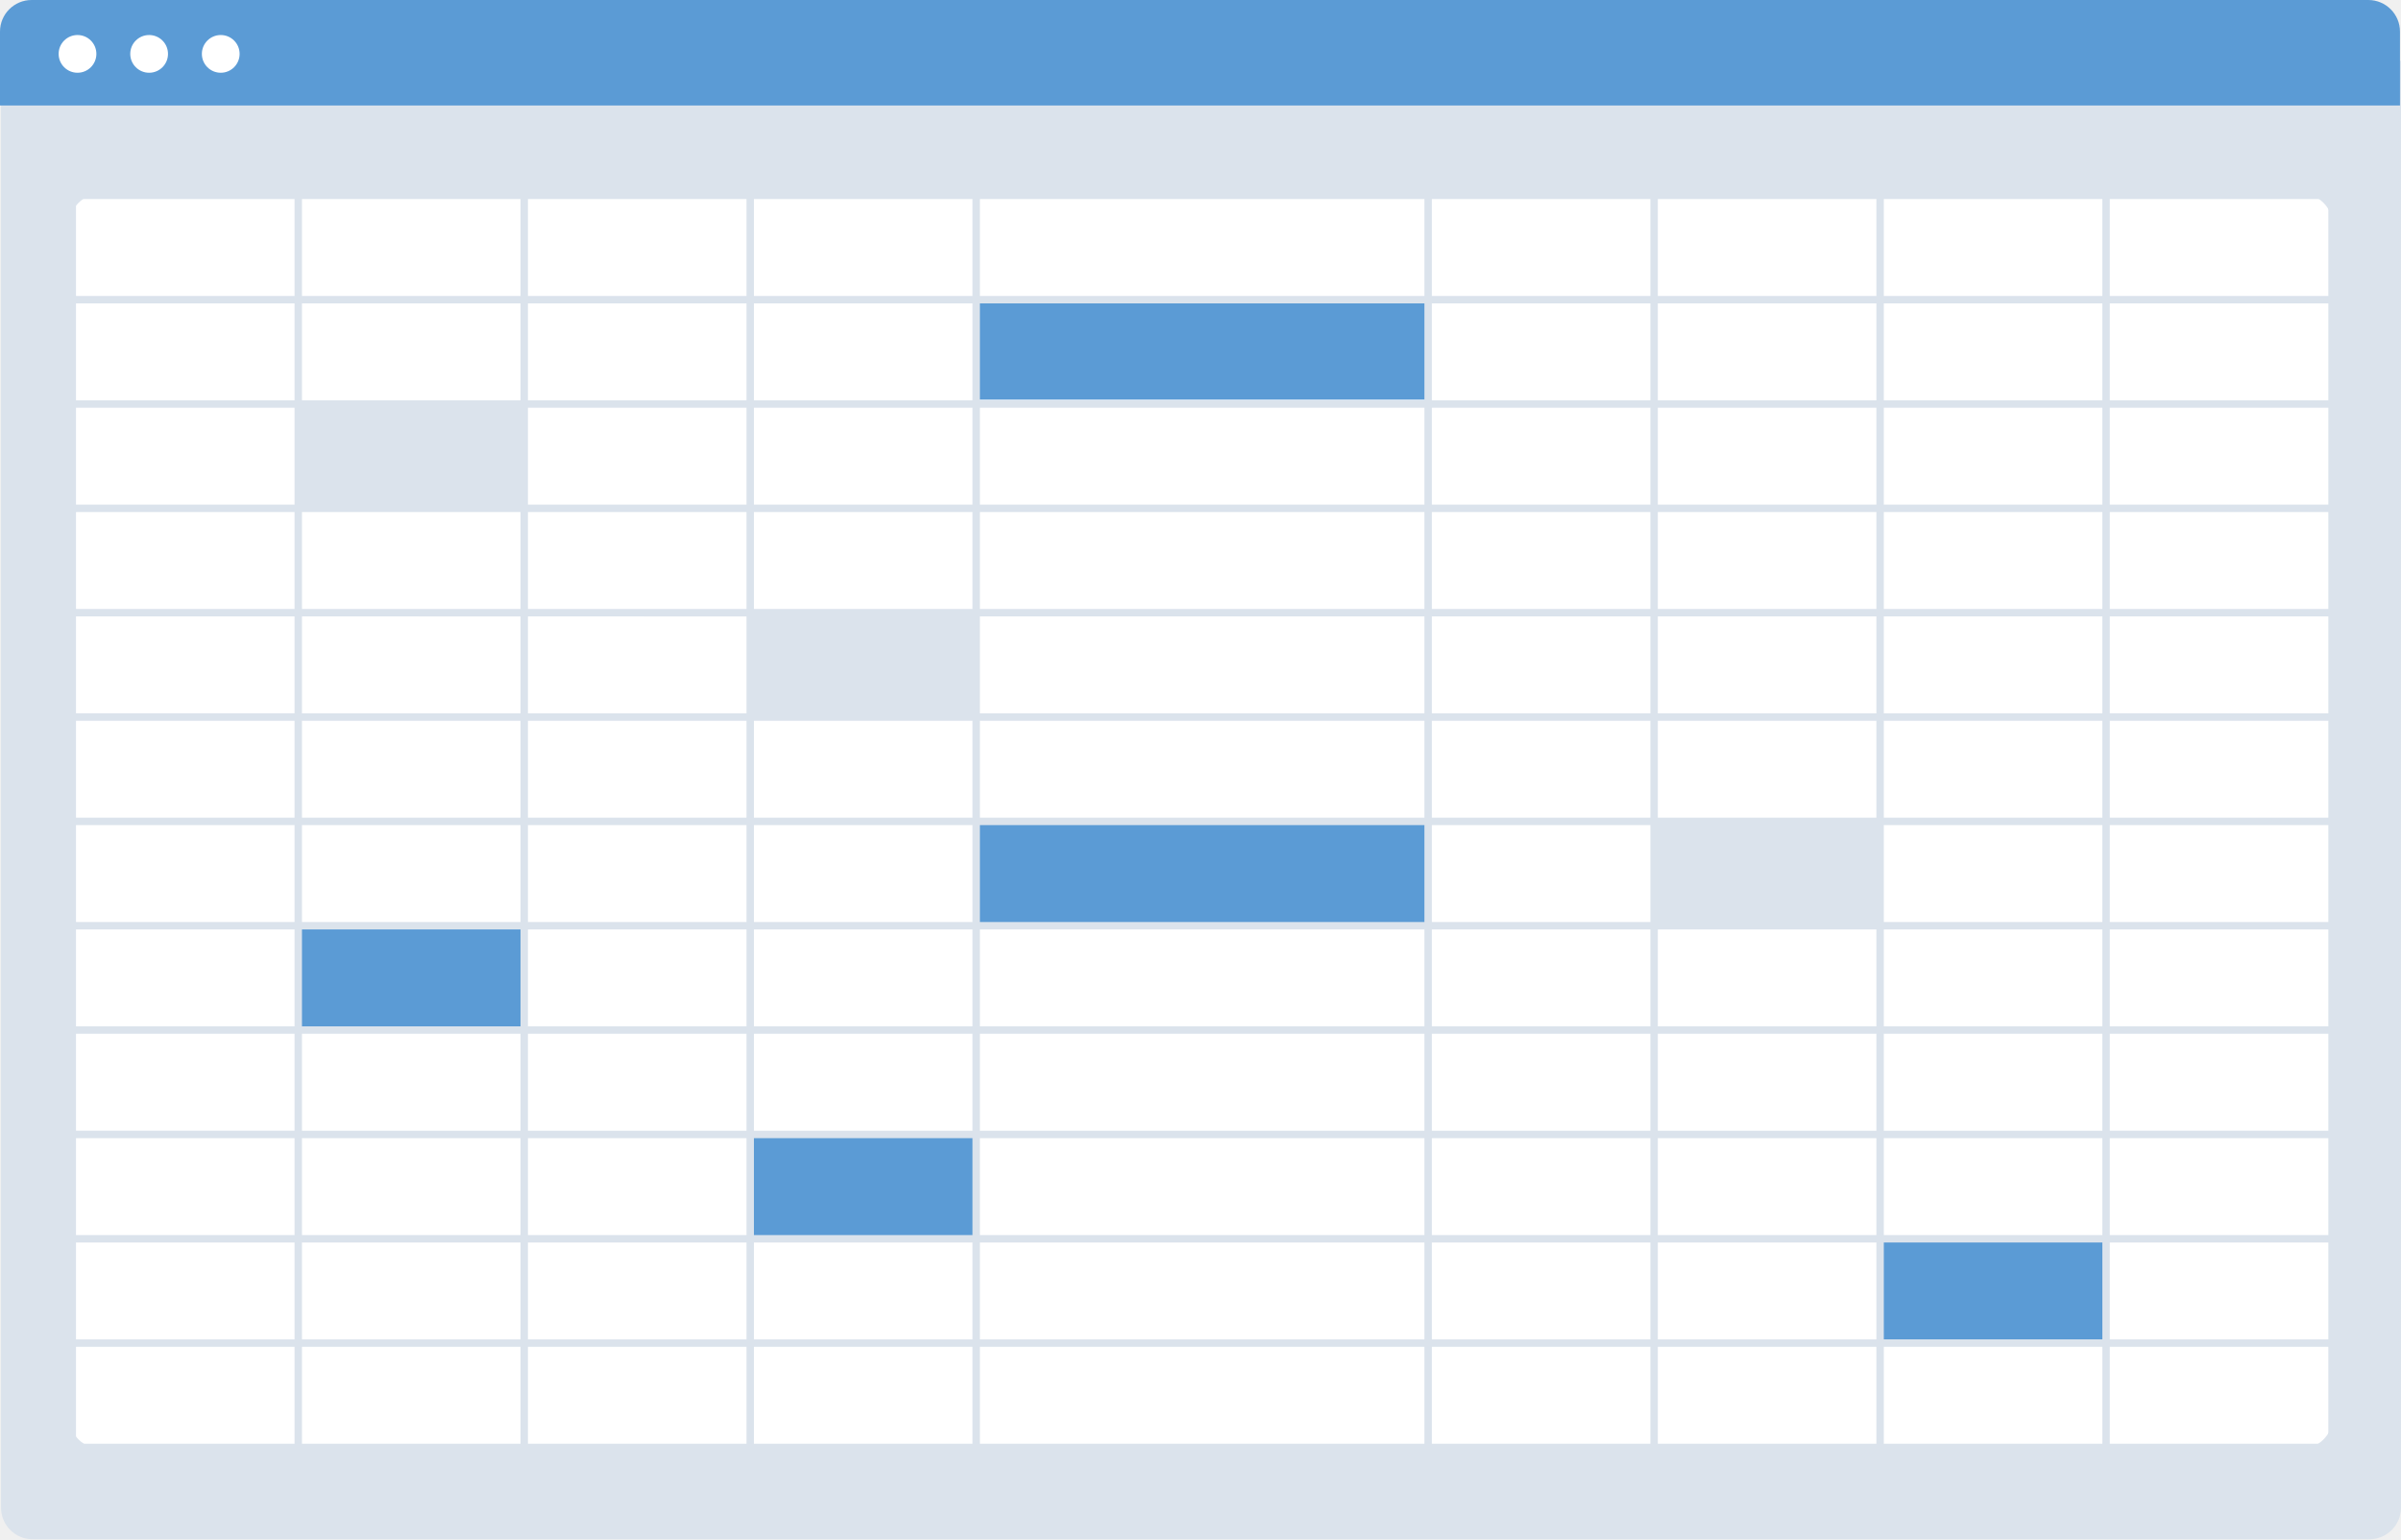
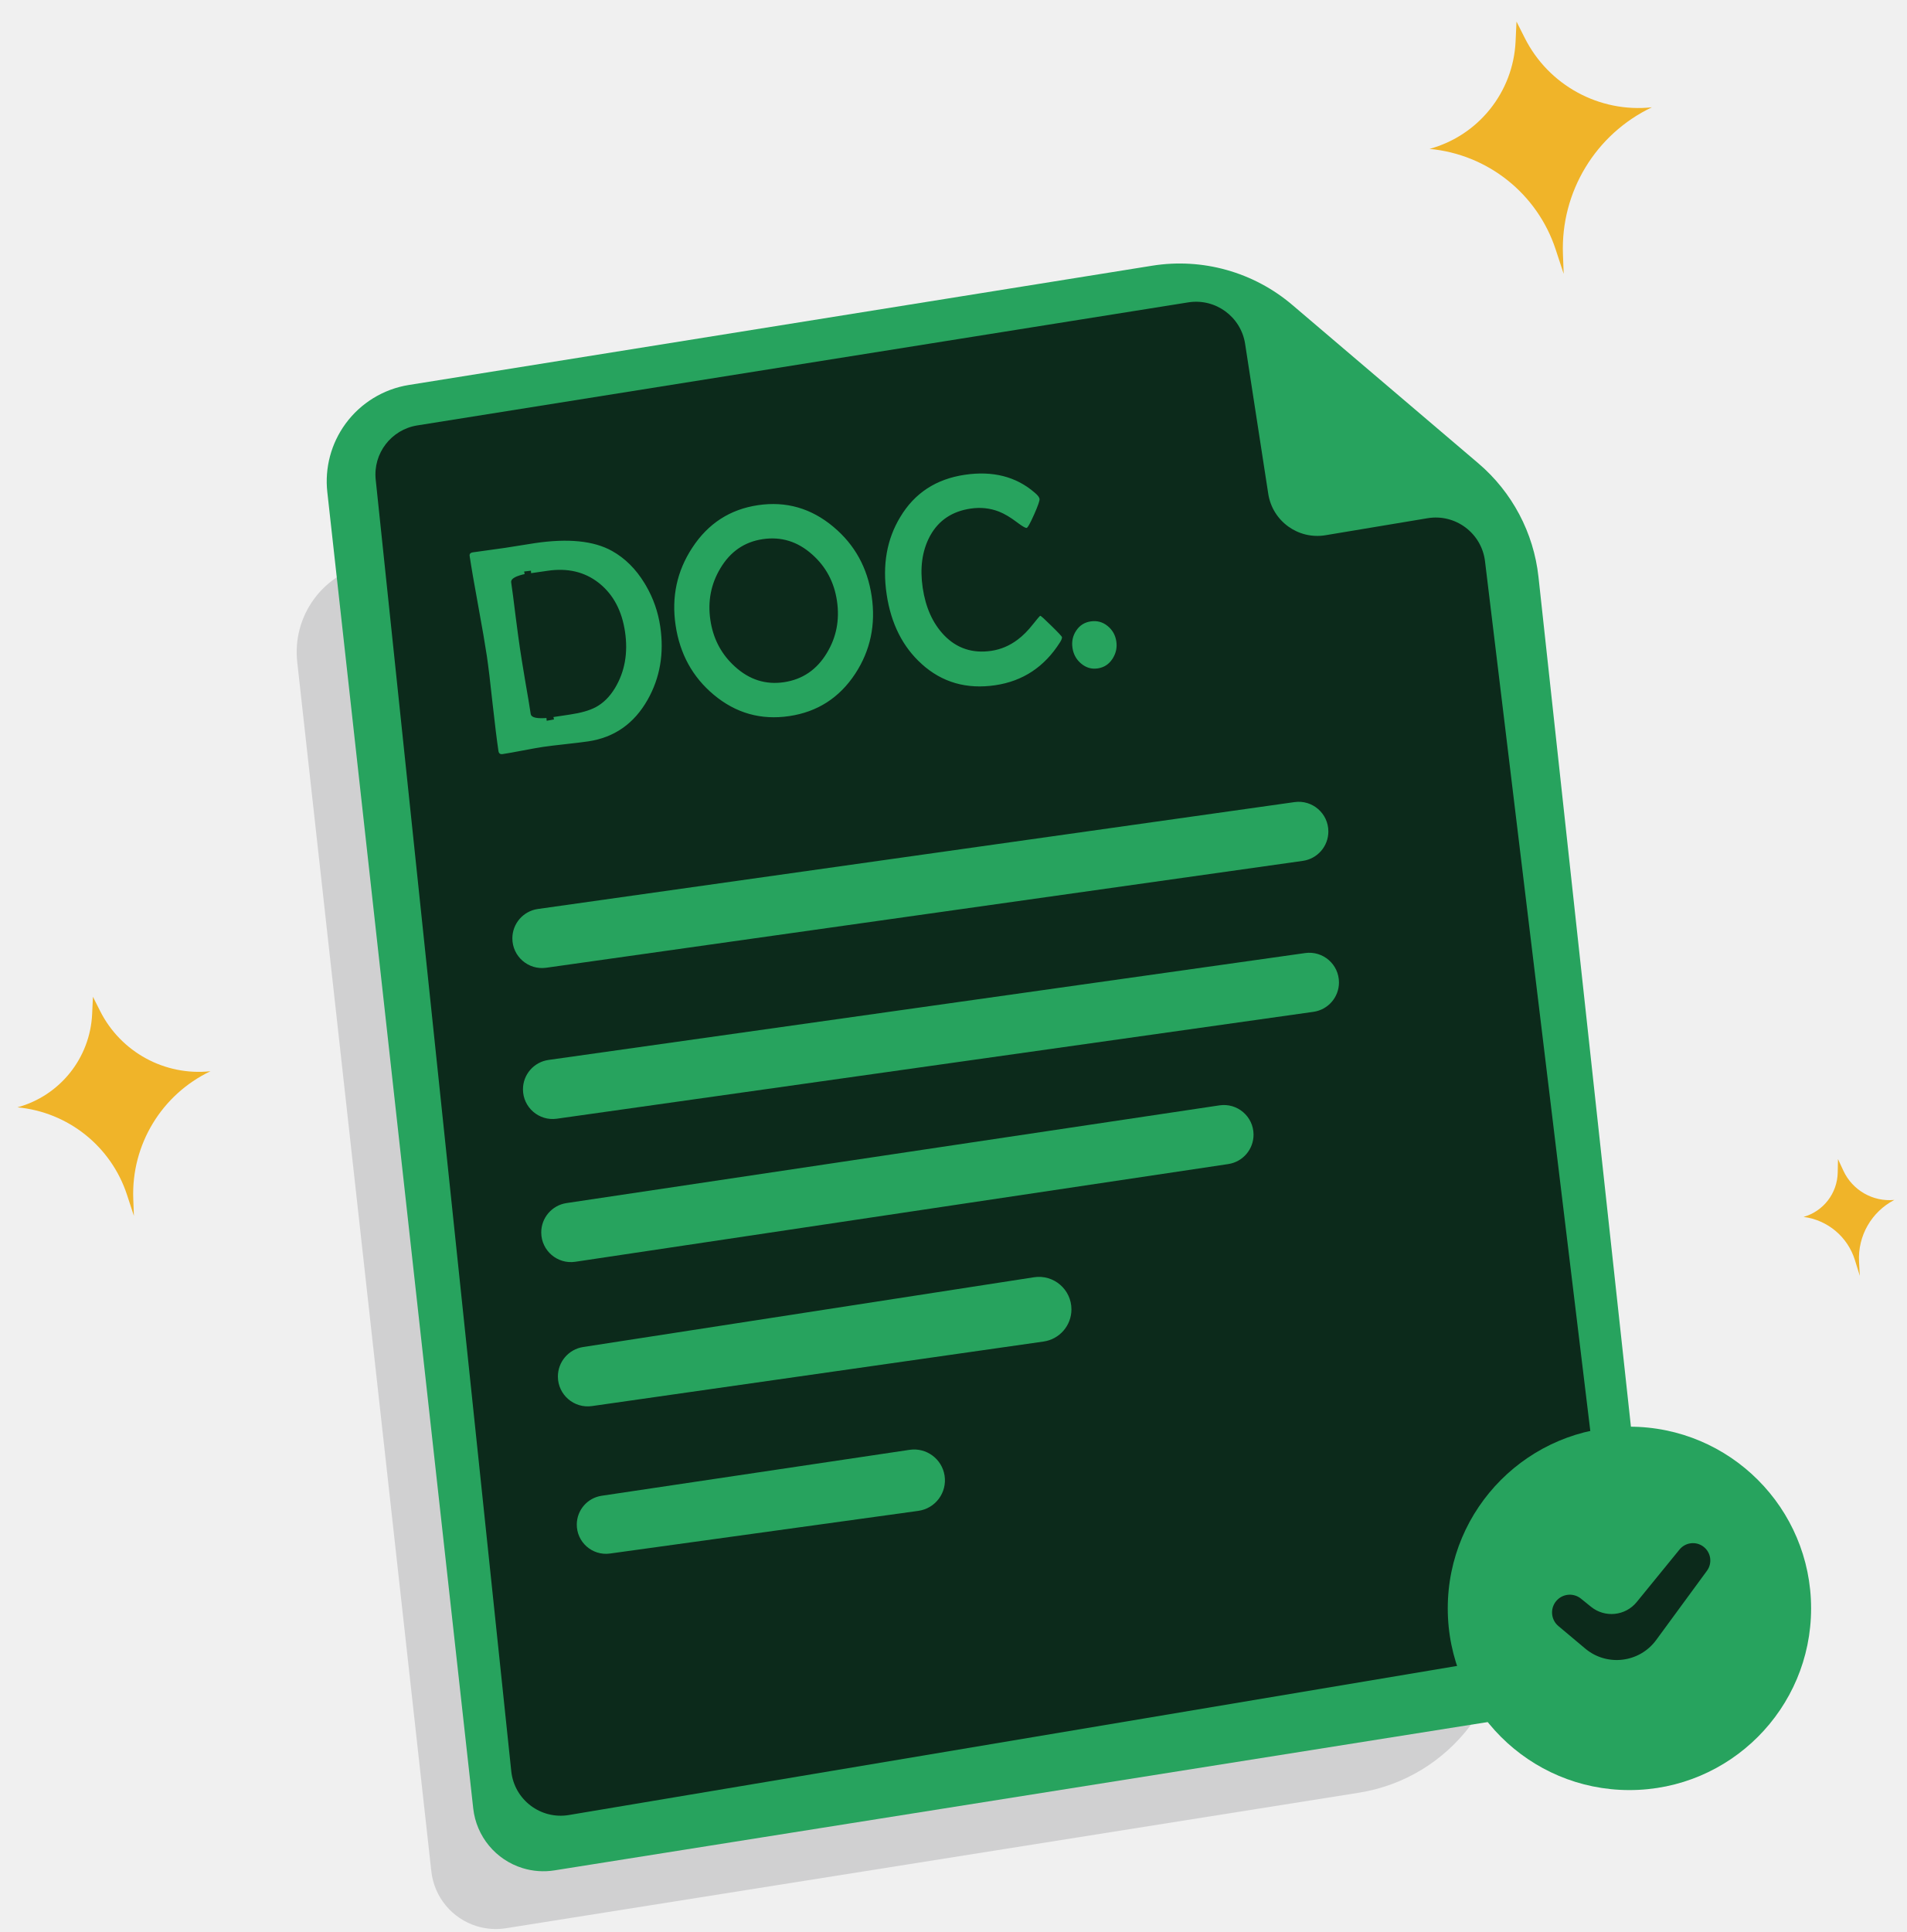
- <svg xmlns="http://www.w3.org/2000/svg" width="800.273" height="513.21" viewBox="0 0 800.273 513.21">
-   <g transform="translate(-706.769 -271.611)">
-     <path d="M1227.483,688.357H448.611a10.542,10.542,0,0,1-10.53-10.53V195.42h799.932V677.827a10.541,10.541,0,0,1-10.53,10.53Z" transform="translate(269.029 96.465)" fill="#dbe3ec" />
-     <path d="M1197.4,644.108H464.2a10.656,10.656,0,0,1-10.645-10.644V236.184A10.657,10.657,0,0,1,464.2,225.54h733.2a10.656,10.656,0,0,1,10.644,10.644v397.28a10.656,10.656,0,0,1-10.644,10.645Z" transform="translate(276.275 110.567)" fill="#fff" />
-     <path d="M1237.781,216.782H437.849v-24.64a10.542,10.542,0,0,1,10.53-10.53h778.872a10.542,10.542,0,0,1,10.53,10.53Z" transform="translate(268.92 90)" fill="#5b9bd5" />
-     <circle cx="6.289" cy="6.289" r="6.289" transform="translate(726.314 283.289)" fill="#fff" />
-     <circle cx="6.289" cy="6.289" r="6.289" transform="translate(750.185 283.289)" fill="#fff" />
-     <circle cx="6.289" cy="6.289" r="6.289" transform="translate(774.056 283.289)" fill="#fff" />
-     <rect width="75.568" height="33.448" transform="translate(805.188 407.345)" fill="#dbe3ec" />
-     <rect width="75.568" height="33.448" transform="translate(956.324 476.719)" fill="#dbe3ec" />
-     <rect width="75.568" height="33.448" transform="translate(805.188 580.779)" fill="#5b9bd5" />
-     <rect width="75.568" height="33.448" transform="translate(956.324 650.152)" fill="#5b9bd5" />
-     <rect width="75.568" height="33.448" transform="translate(1332.923 684.839)" fill="#5b9bd5" />
-     <rect width="75.568" height="33.448" transform="translate(1257.355 546.092)" fill="#dbe3ec" />
-     <rect width="151.135" height="33.448" transform="translate(1031.892 546.092)" fill="#5b9bd5" />
-     <rect width="151.135" height="33.448" transform="translate(1031.892 371.42)" fill="#5b9bd5" />
-     <path d="M453.414,225.122V645.08H1209.09V225.122Zm753.2,34.79H1133.77V227.6h72.842ZM757.171,503.442V471.13H905.333v32.312Zm148.162,2.478v32.313H757.171V505.92Zm0-139.16v32.312H757.171V366.76Zm-148.162-2.478V331.97H905.333v32.313Zm0,69.58V401.55H905.333v32.313Zm148.162,2.478v32.313H757.171V436.34ZM754.694,399.072H681.852V366.76h72.842Zm0,2.478v32.313H681.852V401.55Zm0,34.79v32.313H681.852V436.34Zm0,34.79v32.312H681.852V471.13Zm153.117,0h72.842v32.312H907.81Zm0-2.478V436.34h72.842v32.313Zm0-34.79V401.55h72.842v32.313Zm0-34.79V366.76h72.842v32.312Zm0-34.79V331.97h72.842v32.313Zm0-34.79V297.18h72.842v32.313Zm-2.478,0H757.171V297.18H905.333Zm-150.639,0H681.852V297.18h72.842Zm0,2.478v32.313H681.852V331.97Zm-75.32,32.313H606.531V331.97h72.843Zm0,2.478v32.312H606.531V366.76Zm0,34.79v32.313H606.531V401.55Zm0,34.79v32.313H606.531V436.34Zm0,34.79v32.312H606.531V471.13Zm0,34.79v32.313H606.531V505.92Zm2.478,0h72.842v32.313H681.852Zm72.842,34.79v32.312H681.852V540.71Zm2.478,0H905.333v32.312H757.171Zm150.639,0h72.842v32.312H907.81Zm0-2.478V505.92h72.842v32.313Zm75.32-32.313h72.843v32.313H983.13Zm0-2.478V471.13h72.843v32.312Zm0-34.79V436.34h72.843v32.313Zm0-34.79V401.55h72.843v32.313Zm0-34.79V366.76h72.843v32.312Zm0-34.79V331.97h72.843v32.313Zm0-34.79V297.18h72.843v32.313Zm0-34.79V262.39h72.843V294.7Zm-2.478,0H907.81V262.39h72.842Zm-75.32,0H757.171V262.39H905.333Zm-150.639,0H681.852V262.39h72.842Zm-75.32,0H606.531V262.39h72.843Zm0,2.478v32.313H606.531V297.18Zm-75.321,32.313H531.211V297.18h72.842Zm0,2.478v32.313H531.211V331.97Zm0,34.79v32.312H531.211V366.76Zm0,34.79v32.313H531.211V401.55Zm0,34.79v32.313H531.211V436.34Zm0,34.79v32.312H531.211V471.13Zm0,34.79v32.313H531.211V505.92Zm0,34.79v32.312H531.211V540.71Zm2.478,0h72.843v32.312H606.531Zm72.843,34.79v32.313H606.531V575.5Zm2.478,0h72.842v32.313H681.852Zm75.32,0H905.333v32.313H757.171Zm150.639,0h72.842v32.313H907.81Zm75.32,0h72.843v32.313H983.13Zm0-2.478V540.71h72.843v32.312Zm75.321-32.312h72.842v32.312h-72.842Zm0-2.478V505.92h72.842v32.313Zm0-34.79V471.13h72.842v32.312Zm0-34.79V436.34h72.842v32.313Zm0-34.79V401.55h72.842v32.313Zm0-34.79V366.76h72.842v32.312Zm0-34.79V331.97h72.842v32.313Zm0-34.79V297.18h72.842v32.313Zm0-34.79V262.39h72.842V294.7Zm0-34.79V227.6h72.842v32.313Zm-2.478,0H983.13V227.6h72.843Zm-75.321,0H907.81V227.6h72.842Zm-75.32,0H757.171V227.6H905.333Zm-150.639,0H681.852V227.6h72.842Zm-75.32,0H606.531V227.6h72.843Zm-75.321,0H531.211V227.6h72.842Zm0,2.478V294.7H531.211V262.39ZM528.734,294.7H455.892V262.39h72.842Zm0,2.478v32.313H455.892V297.18Zm0,34.79v32.313H455.892V331.97Zm0,34.79v32.312H455.892V366.76Zm0,34.79v32.313H455.892V401.55Zm0,34.79v32.313H455.892V436.34Zm0,34.79v32.312H455.892V471.13Zm0,34.79v32.313H455.892V505.92Zm0,34.79v32.312H455.892V540.71Zm0,34.79v32.313H455.892V575.5Zm2.478,0h72.842v32.313H531.211Zm72.842,34.791V642.6H531.211V610.29Zm2.478,0h72.843V642.6H606.531Zm75.321,0h72.842V642.6H681.852Zm75.32,0H905.333V642.6H757.171Zm150.639,0h72.842V642.6H907.81Zm75.32,0h72.843V642.6H983.13Zm75.321,0h72.842V642.6h-72.842Zm0-2.478V575.5h72.842v32.313Zm75.32-32.313h72.842v32.313H1133.77Zm0-2.478V540.71h72.842v32.312Zm0-34.79V505.92h72.842v32.313Zm0-34.79V471.13h72.842v32.312Zm0-34.79V436.34h72.842v32.313Zm0-34.79V401.55h72.842v32.313Zm0-34.79V366.76h72.842v32.312Zm0-34.79V331.97h72.842v32.313Zm0-34.79V297.18h72.842v32.313Zm0-34.79V262.39h72.842V294.7ZM528.734,227.6v32.313H455.892V227.6ZM455.892,610.29h72.842V642.6H455.892ZM1133.77,642.6V610.29h72.842V642.6Z" transform="translate(276.207 110.371)" fill="#dbe3ec" />
-   </g>
+ <svg xmlns="http://www.w3.org/2000/svg" width="384" height="389" viewBox="0 0 384 389" fill="none">
+   <path d="M370.068 236.1L370.123 233.377L371.213 235.724C373.041 239.66 377.153 242.016 381.474 241.602C376.863 243.988 374.08 248.856 374.363 254.04L374.518 256.882L373.526 253.693C372.074 249.029 368.035 245.64 363.19 245.021C367.194 243.882 369.984 240.262 370.068 236.1Z" fill="#f0b429" />
+   <path d="M18.554 204.175L18.716 200.697L20.164 203.574C24.328 211.842 33.178 216.668 42.384 215.689C32.539 220.381 26.427 230.479 26.836 241.377L26.964 244.806L25.566 240.544C22.372 230.812 13.707 223.904 3.508 222.958C12.066 220.622 18.143 213.037 18.554 204.175Z" fill="#f0b429" />
+   <path d="M305.199 8.347L305.385 4.341L307.053 7.654C311.849 17.177 322.041 22.734 332.644 21.607C321.305 27.011 314.266 38.641 314.737 51.192L314.885 55.141L313.274 50.233C309.596 39.024 299.617 31.068 287.871 29.979C297.727 27.289 304.725 18.552 305.199 8.347Z" fill="#f0b429" />
+   <path d="M86.859 376.782L59.853 133.273C59.355 128.782 60.559 124.267 63.228 120.62C66.036 116.784 70.243 114.211 74.937 113.458L211.235 91.599C221.346 89.978 231.661 92.866 239.46 99.503L272.026 127.216C278.837 133.012 283.17 141.194 284.138 150.084L302.917 322.609C304.936 341.162 292.044 358.036 273.613 360.963L101.889 388.241C99.921 388.554 97.906 388.412 96.001 387.826C91.025 386.295 87.433 381.956 86.859 376.782Z" fill="#0b0b10" fill-opacity="0.14" />
+   <path d="M95.297 364.124L65.913 99.079C65.371 94.192 66.681 89.28 69.585 85.312C72.64 81.136 77.22 78.334 82.329 77.514L232.02 53.499C242.134 51.877 252.451 54.767 260.251 61.407L297.702 93.288C304.51 99.083 308.842 107.264 309.809 116.153L330.693 308.089C332.712 326.641 319.821 343.513 301.392 346.442L111.651 376.592C109.508 376.933 107.316 376.778 105.242 376.14C99.829 374.474 95.921 369.753 95.297 364.124Z" fill="#27a35e" />
+   <path d="M239.276 60.882L84.027 85.656C78.779 86.493 75.103 91.289 75.657 96.575L102.956 356.629C103.558 362.362 108.871 366.401 114.556 365.447L315.907 331.653C321.178 330.769 324.822 325.895 324.179 320.589L299.043 113.003C298.358 107.346 293.092 103.404 287.472 104.341L266.921 107.766C261.427 108.682 256.244 104.932 255.394 99.427L250.734 69.232C249.889 63.754 244.749 60.008 239.276 60.882Z" fill="#0c2a1b" />
+   <path d="M328.125 360.424C348.33 360.424 364.709 344.045 364.709 323.84C364.709 303.635 348.33 287.256 328.125 287.256C307.92 287.256 291.541 303.635 291.541 323.84C291.541 344.045 307.92 360.424 328.125 360.424Z" fill="#27a35e" />
+   <path d="M319.225 331.933L313.821 327.399C312.184 326.026 312.11 323.533 313.662 322.064C314.963 320.834 316.974 320.756 318.366 321.882L320.392 323.52C323.197 325.79 327.309 325.363 329.59 322.567L338.212 311.992C339.393 310.543 341.505 310.281 343.005 311.396C344.546 312.542 344.873 314.717 343.738 316.266L333.512 330.21C330.142 334.805 323.59 335.595 319.225 331.933Z" fill="#0c2a1b" />
+   <path d="M107.64 108.863C114.383 107.863 119.69 108.374 123.485 110.493C126.193 112.005 128.439 114.239 130.227 117.18L130.533 117.695C132.033 120.285 133.006 123.078 133.45 126.071C134.27 131.595 133.406 136.628 130.846 141.147C128.054 146.077 123.94 148.964 118.531 149.767C117.518 149.917 115.99 150.104 113.951 150.327C111.934 150.548 110.43 150.731 109.437 150.879C108.54 151.012 107.185 151.253 105.364 151.602C103.56 151.948 102.196 152.19 101.278 152.326C100.961 152.373 100.62 152.342 100.338 152.133C100.055 151.923 99.927 151.606 99.88 151.289C99.567 149.176 99.171 145.983 98.695 141.713V141.711C98.239 137.441 97.855 134.252 97.541 132.14C97.21 129.91 96.635 126.56 95.814 122.088C94.992 117.613 94.413 114.249 94.079 112.002C94.033 111.692 94.089 111.365 94.327 111.106C94.548 110.867 94.859 110.76 95.163 110.715C95.881 110.608 96.946 110.46 98.359 110.271C99.789 110.078 100.859 109.929 101.569 109.823C102.222 109.726 103.221 109.568 104.568 109.349C105.917 109.129 106.941 108.967 107.64 108.863ZM152.563 101.221C158.362 100.36 163.561 101.852 168.128 105.678C172.525 109.342 175.159 114.112 176.026 119.961C176.894 125.808 175.769 131.136 172.646 135.916L172.645 135.917C169.382 140.886 164.828 143.814 159.012 144.677C153.177 145.543 147.969 144.074 143.426 140.282C139.05 136.633 136.426 131.852 135.553 125.967C134.688 120.136 135.833 114.806 138.992 110.001C142.251 105.014 146.784 102.078 152.563 101.221ZM110.537 144.521C110.606 144.507 110.755 144.482 110.984 144.445C110.962 144.317 110.897 144.226 110.841 144.172C110.746 144.08 110.642 144.054 110.626 144.05C110.569 144.034 110.521 144.033 110.519 144.033L110.493 144.032L110.537 144.521ZM120.214 117.715C117.512 115.617 114.242 114.842 110.357 115.418C108.65 115.671 107.447 115.844 106.752 115.938C106.412 115.983 106.175 116.012 106.063 116.02C106.057 116.02 106.033 116.018 106.002 116.019C105.02 116.228 104.327 116.457 103.895 116.693C103.405 116.961 103.425 117.127 103.429 117.153C103.65 118.645 103.943 120.884 104.307 123.867L104.816 127.753C104.966 128.863 105.096 129.788 105.206 130.528C105.423 131.989 105.777 134.18 106.27 137.103C106.782 140.025 107.149 142.225 107.367 143.698C107.373 143.735 107.41 143.906 107.972 144.022C108.494 144.13 109.294 144.143 110.401 144.039C110.445 144.029 110.497 144.019 110.538 144.012C110.68 143.987 110.93 143.947 111.281 143.893C111.987 143.783 113.122 143.612 114.685 143.38C116.877 143.055 118.546 142.572 119.719 141.951C121.161 141.181 122.397 139.964 123.419 138.272C125.328 135.093 125.986 131.435 125.368 127.271C124.764 123.202 123.124 120.103 120.474 117.923L120.214 117.715ZM194.192 95.103C199.977 94.244 204.83 95.469 208.69 98.818L209.062 99.149L209.066 99.154L209.072 99.159C209.46 99.537 209.766 99.95 209.831 100.389C209.858 100.57 209.824 100.776 209.782 100.956C209.737 101.153 209.665 101.389 209.57 101.66C209.38 102.204 209.087 102.924 208.693 103.815L208.692 103.817C208.298 104.698 207.97 105.376 207.71 105.842C207.581 106.073 207.459 106.266 207.349 106.41C207.294 106.482 207.231 106.555 207.161 106.616C207.101 106.668 206.981 106.76 206.813 106.785C206.619 106.814 206.43 106.757 206.297 106.706C206.148 106.649 205.981 106.564 205.805 106.461C205.539 106.305 205.22 106.091 204.85 105.821L204.462 105.533C203.175 104.562 202.016 103.88 200.982 103.472C199.268 102.805 197.452 102.613 195.526 102.898C191.967 103.427 189.405 105.14 187.783 108.045L187.629 108.329C186.183 111.102 185.729 114.411 186.304 118.287C186.879 122.163 188.27 125.232 190.451 127.527C192.901 130.082 195.922 131.088 199.57 130.547C201.375 130.279 203.052 129.571 204.605 128.411L204.606 128.409C205.628 127.653 206.644 126.635 207.65 125.346L207.652 125.344C208.085 124.795 208.426 124.375 208.674 124.089C208.797 123.947 208.903 123.831 208.989 123.746C209.031 123.704 209.078 123.662 209.124 123.626C209.147 123.608 209.179 123.585 209.216 123.563C209.246 123.546 209.316 123.509 209.411 123.495C209.54 123.476 209.643 123.51 209.682 123.523C209.732 123.541 209.775 123.563 209.806 123.581C209.868 123.617 209.932 123.663 209.993 123.709C210.118 123.804 210.279 123.941 210.47 124.113C210.854 124.46 211.394 124.978 212.088 125.664C212.782 126.342 213.31 126.875 213.67 127.261C213.849 127.452 213.992 127.614 214.095 127.742C214.146 127.806 214.193 127.869 214.231 127.929C214.257 127.968 214.324 128.076 214.344 128.209C214.379 128.446 214.322 128.687 214.241 128.9C214.158 129.121 214.029 129.36 213.867 129.615C210.677 134.653 206.215 137.613 200.508 138.46C194.58 139.34 189.482 137.876 185.263 134.059V134.058C181.338 130.512 178.94 125.72 178.05 119.72C177.159 113.717 178.088 108.411 180.866 103.833C183.823 98.893 188.281 95.98 194.192 95.103ZM163.213 112.008C160.408 109.497 157.237 108.521 153.666 109.051C150.138 109.574 147.419 111.44 145.487 114.693L145.486 114.695C143.651 117.753 143.002 121.108 143.547 124.78C144.055 128.205 145.486 131.066 147.843 133.383L148.326 133.839L148.328 133.84C151.122 136.391 154.265 137.388 157.793 136.864C161.382 136.332 164.139 134.458 166.089 131.203L166.09 131.201C167.944 128.141 168.599 124.767 168.048 121.056C167.503 117.385 165.893 114.378 163.215 112.01L163.213 112.008ZM219.571 124.621C220.981 124.412 222.253 124.754 223.35 125.644C224.435 126.524 225.086 127.675 225.293 129.07C225.487 130.381 225.238 131.612 224.554 132.745L224.411 132.971C223.625 134.159 222.52 134.869 221.123 135.076C219.72 135.284 218.451 134.902 217.351 133.954L217.16 133.784C216.231 132.921 215.668 131.828 215.475 130.526C215.266 129.117 215.541 127.828 216.31 126.688C217.081 125.522 218.179 124.828 219.571 124.621ZM106.144 115.507L106.233 115.949C106.249 115.94 106.277 115.923 106.309 115.896C106.335 115.874 106.398 115.814 106.44 115.715C106.471 115.642 106.483 115.557 106.474 115.468C106.334 115.486 106.224 115.498 106.144 115.507Z" fill="#27a35e" stroke="#0c2a1b" />
+   <path d="M262.823 191.895L110.452 213.416C107.504 213.832 105.312 216.355 105.312 219.332C105.312 222.965 108.527 225.757 112.123 225.249L264.494 203.727C267.442 203.311 269.634 200.788 269.634 197.811C269.634 194.179 266.42 191.387 262.823 191.895Z" fill="#27a35e" />
+   <path d="M260.686 161.499L108.315 183.02C105.367 183.437 103.176 185.96 103.176 188.937C103.176 192.569 106.39 195.361 109.987 194.853L262.358 173.332C265.306 172.915 267.497 170.393 267.497 167.415C267.497 163.783 264.283 160.991 260.686 161.499Z" fill="#27a35e" />
+   <path d="M245.571 222.559L114.085 242.234C111.138 242.674 108.967 245.218 108.993 248.197C109.026 251.828 112.262 254.591 115.853 254.053L247.34 234.379C250.286 233.938 252.457 231.395 252.431 228.416C252.399 224.785 249.162 222.022 245.571 222.559Z" fill="#27a35e" />
+   <path d="M208.217 257.171L117.437 271.215C114.486 271.672 112.318 274.224 112.345 277.21C112.377 280.846 115.606 283.621 119.206 283.107L210.143 270.113C213.366 269.653 215.76 266.893 215.76 263.637C215.76 259.625 212.182 256.558 208.217 257.171Z" fill="#27a35e" />
+   <path d="M183.162 291.917L121.159 301.165C118.322 301.588 116.206 303.997 116.151 306.865C116.082 310.475 119.254 313.293 122.831 312.798L184.929 304.206C188.368 303.73 190.748 300.527 190.212 297.097C189.684 293.727 186.536 291.414 183.162 291.917Z" fill="#27a35e" />
</svg>
